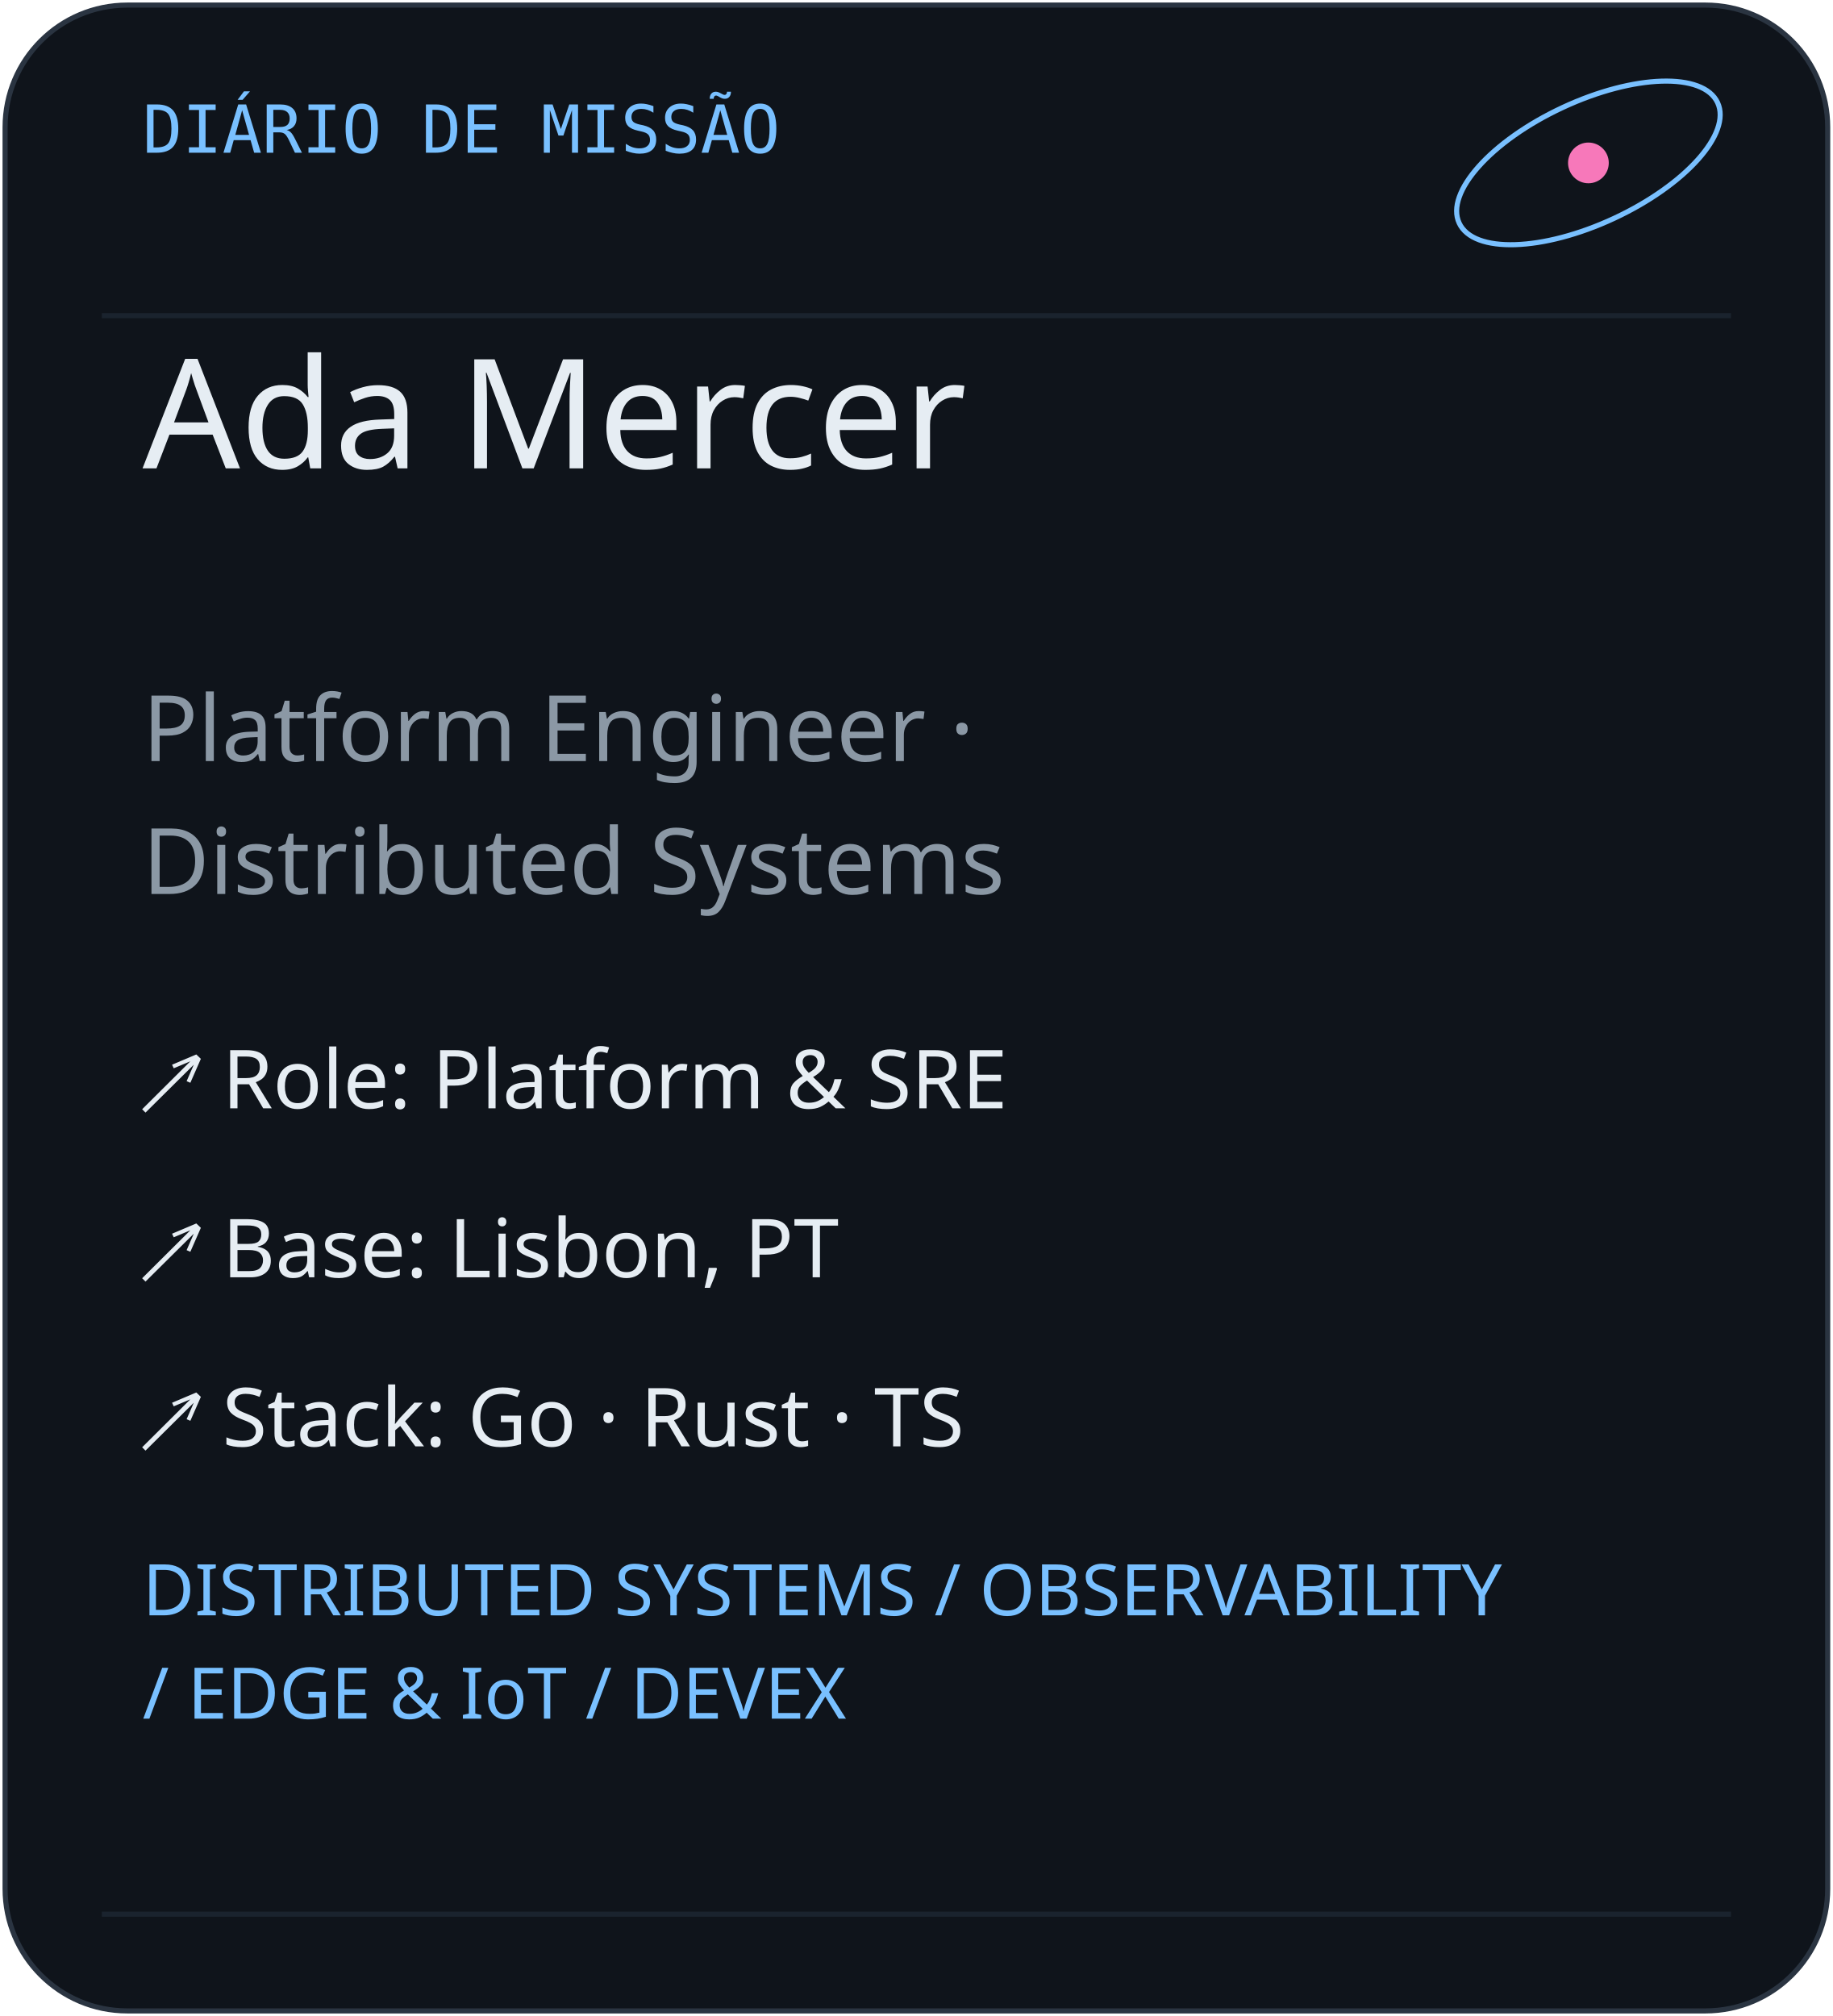
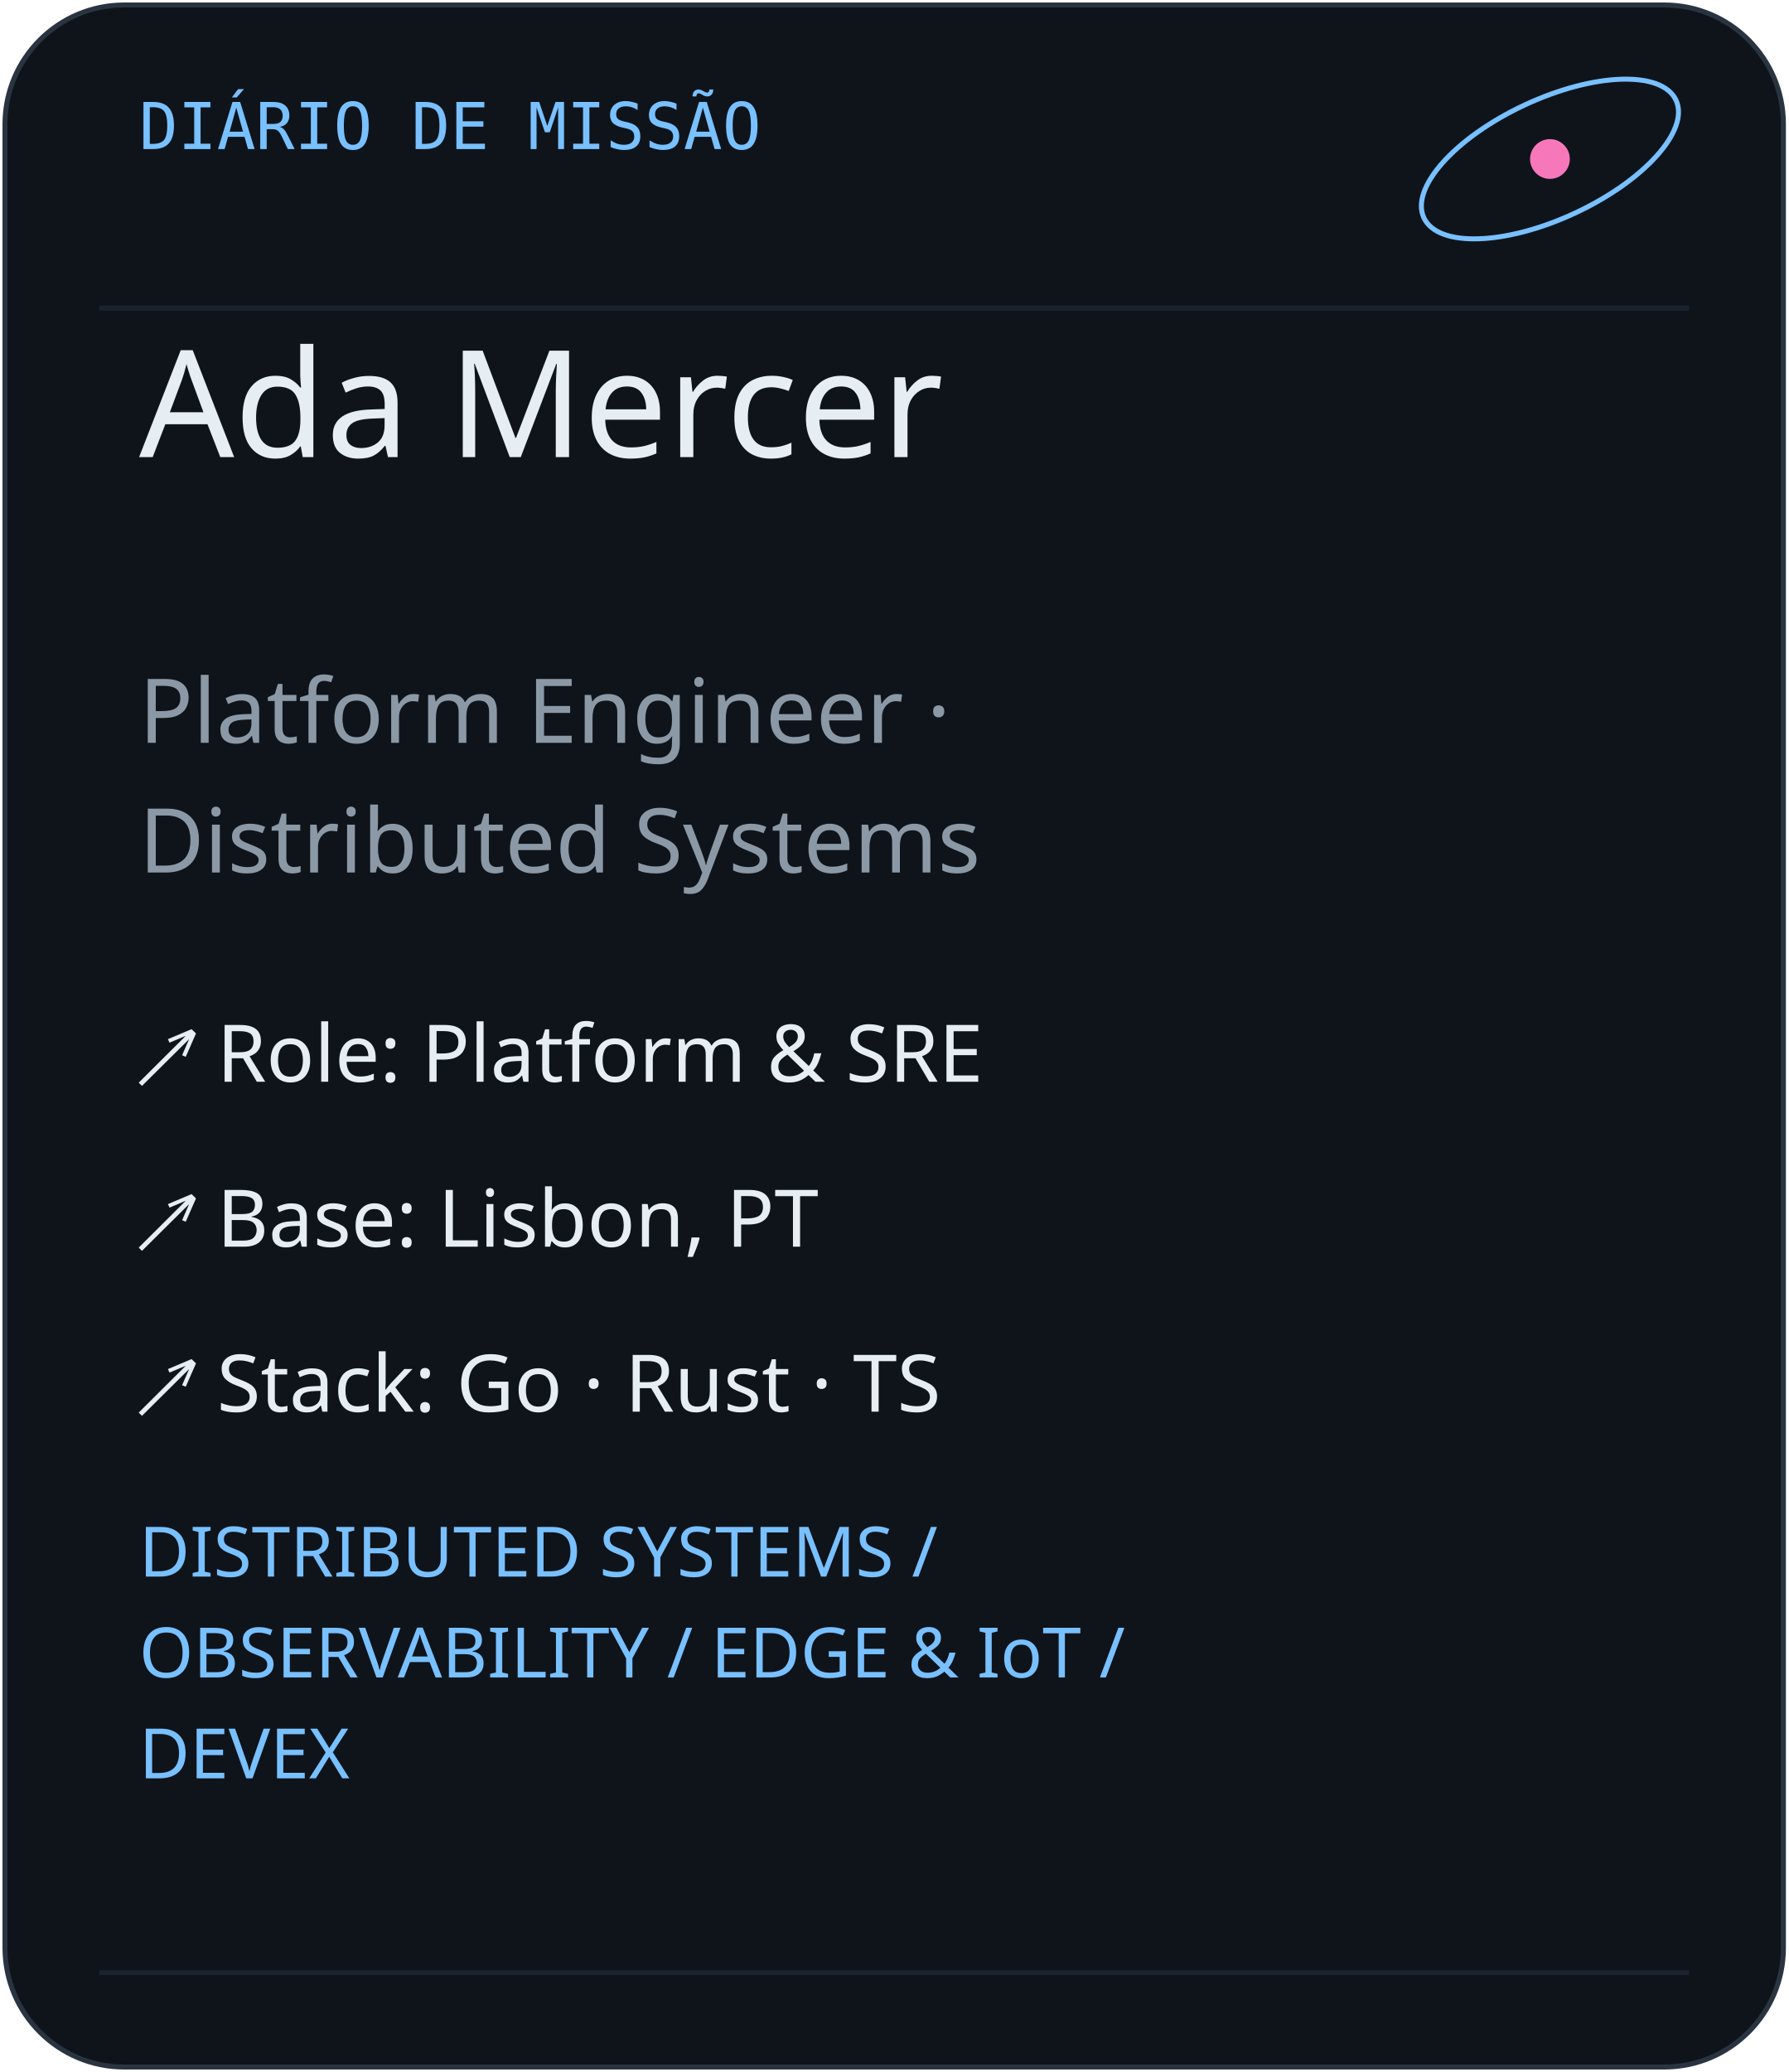
- <svg xmlns="http://www.w3.org/2000/svg" width="360" height="396" viewBox="0 0 360 396" role="img" aria-labelledby="title desc">
+ <svg xmlns="http://www.w3.org/2000/svg" width="360" height="417" viewBox="0 0 360 417" role="img" aria-labelledby="title desc">
  <style>
.mono{font-family:ui-monospace, SFMono-Regular, 'JetBrains Mono', 'Cascadia Code', Menlo, Consolas, monospace}
.sans{font-family:-apple-system, BlinkMacSystemFont, 'Segoe UI', 'Noto Sans', Helvetica, Arial, sans-serif}
.editorial{font-family:Georgia,"Times New Roman",serif}
@media (prefers-reduced-motion: reduce){*{animation:none!important}}
*{animation:none!important}
</style>
-   <rect x="1" y="1" width="358" height="394" rx="24" fill="#0f141b" stroke="#2a3441" />
-   <path d="M20 62H340M20 376H340" stroke="#1a232e" />
+   <rect x="1" y="1" width="358" height="415" rx="24" fill="#0f141b" stroke="#2a3441" />
+   <path d="M20 62H340M20 397H340" stroke="#1a232e" />
  <ellipse cx="312" cy="32" rx="28" ry="12" fill="none" stroke="#79c0ff" transform="rotate(-25 312 32)" />
  <circle cx="312" cy="32" r="4" fill="#f778ba" />
  <text x="28" y="30" class="mono" font-size="13" font-weight="400" fill="#79c0ff" text-anchor="start">DIÁRIO DE MISSÃO</text>
  <text x="28" y="92" class="sans" font-size="30" font-weight="400" fill="#e6edf3" text-anchor="start">Ada Mercer</text>
  <text x="28" y="149.5" class="sans" font-size="18" font-weight="400" fill="#8b98a5" text-anchor="start">Platform Engineer ·</text>
  <text x="28" y="175.6" class="sans" font-size="18" font-weight="400" fill="#8b98a5" text-anchor="start">Distributed Systems</text>
  <text x="28" y="217.7" class="sans" font-size="16" font-weight="400" fill="#e6edf3" text-anchor="start">↗ Role: Platform &amp; SRE</text>
  <text x="28" y="250.9" class="sans" font-size="16" font-weight="400" fill="#e6edf3" text-anchor="start">↗ Base: Lisbon, PT</text>
  <text x="28" y="284.1" class="sans" font-size="16" font-weight="400" fill="#e6edf3" text-anchor="start">↗ Stack: Go · Rust · TS</text>
-   <text x="28" y="317.3" class="sans" font-size="14" font-weight="400" fill="#79c0ff" text-anchor="start">DISTRIBUTED SYSTEMS / OBSERVABILITY</text>
-   <text x="28" y="337.6" class="sans" font-size="14" font-weight="400" fill="#79c0ff" text-anchor="start">/ EDGE &amp; IoT / DEVEX</text>
+   <text x="28" y="317.3" class="sans" font-size="14" font-weight="400" fill="#79c0ff" text-anchor="start">DISTRIBUTED SYSTEMS /</text>
+   <text x="28" y="337.6" class="sans" font-size="14" font-weight="400" fill="#79c0ff" text-anchor="start">OBSERVABILITY / EDGE &amp; IoT /</text>
+   <text x="28" y="357.9" class="sans" font-size="14" font-weight="400" fill="#79c0ff" text-anchor="start">DEVEX</text>
</svg>
